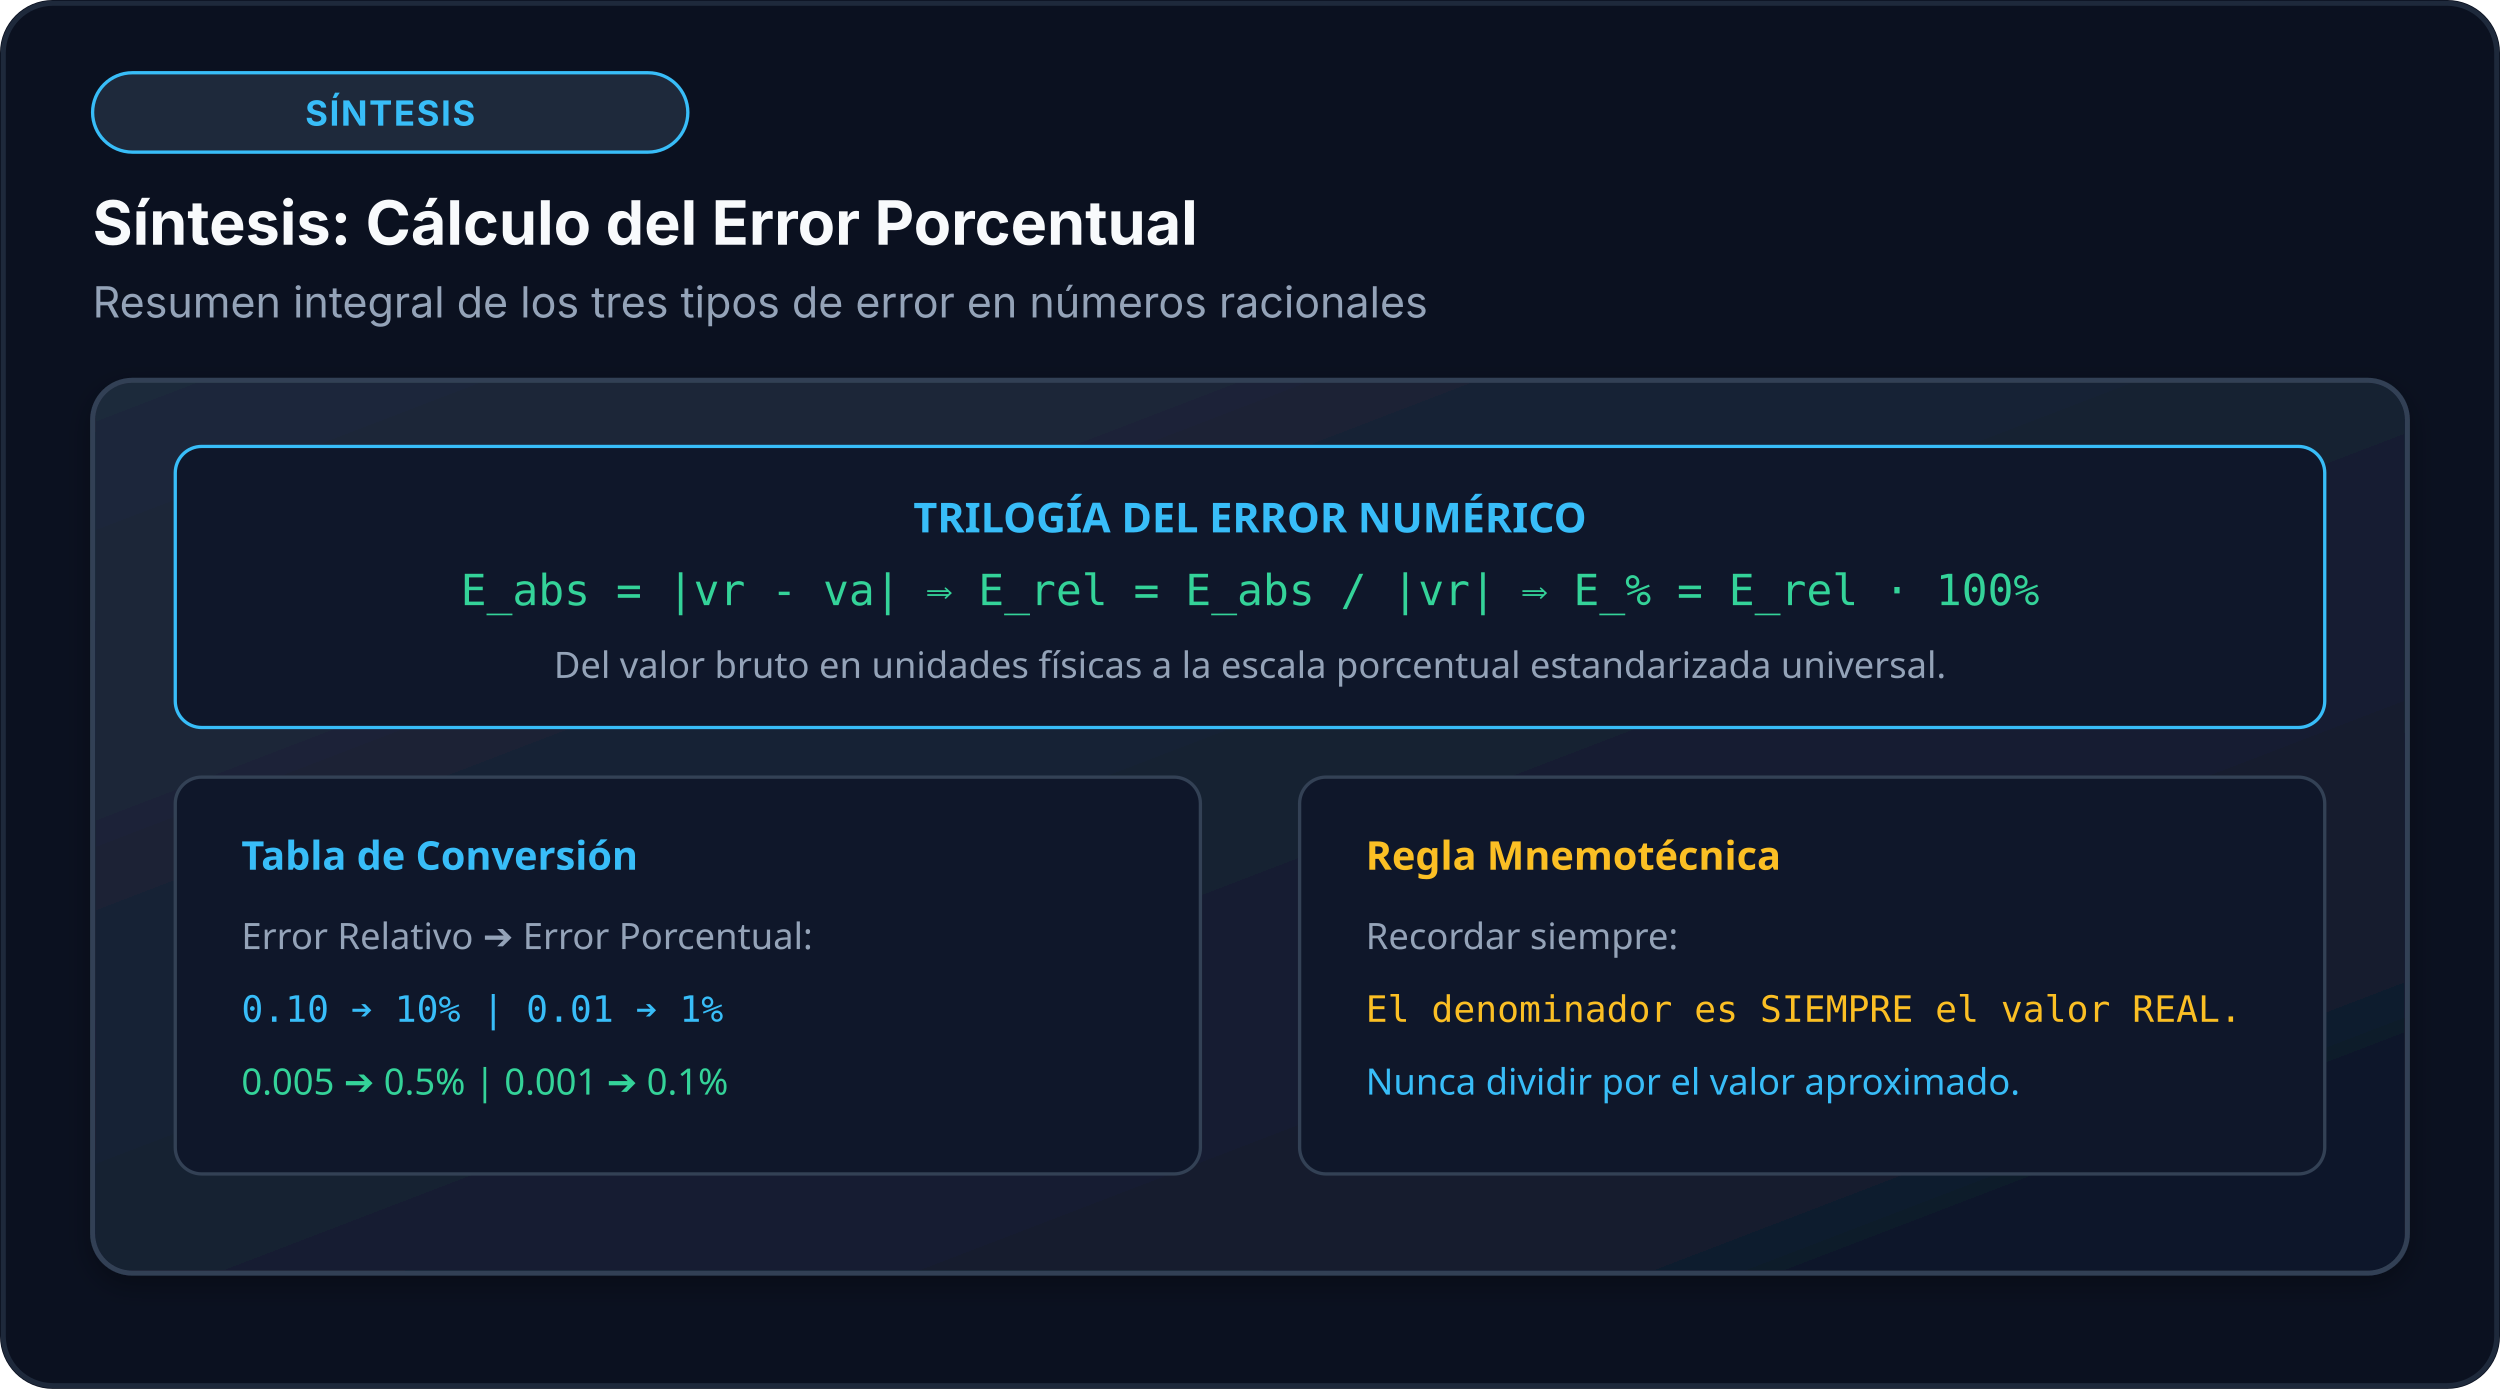
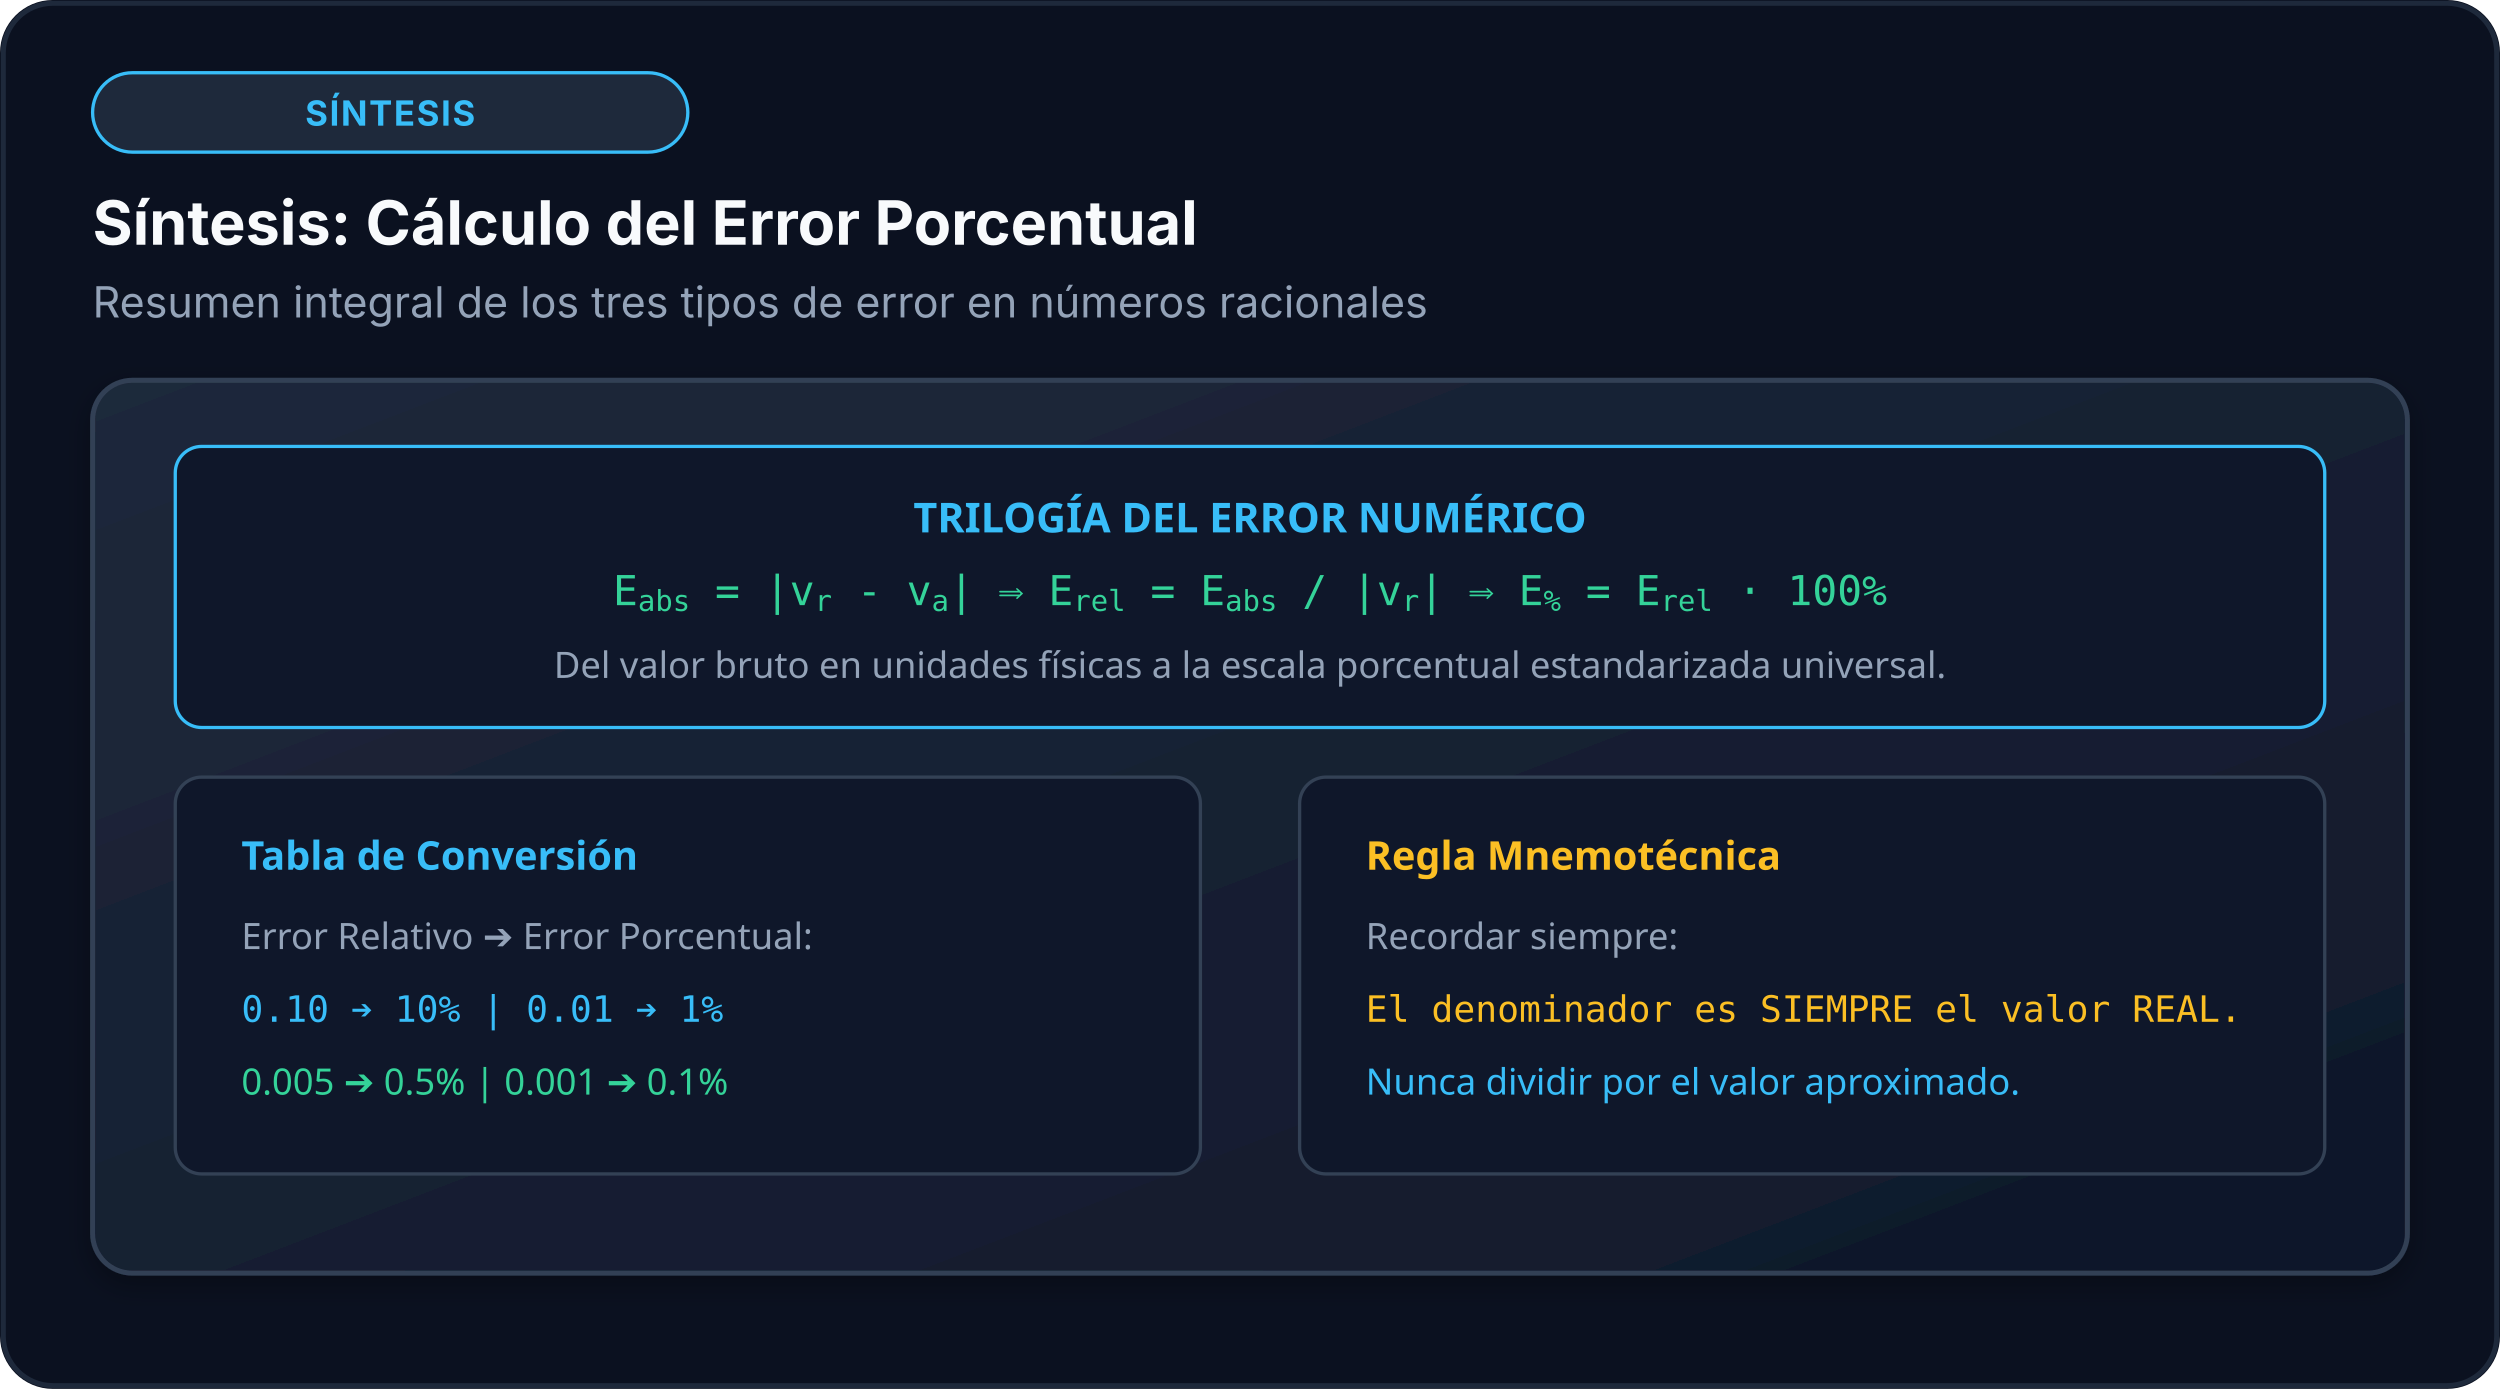
<svg xmlns="http://www.w3.org/2000/svg" viewBox="0 0 756 420" width="100%" height="100%">
  <defs>
    <linearGradient id="cardGrad" x1="0%" y1="0%" x2="100%" y2="100%">
      <stop offset="0%" stop-color="#1e293b" />
      <stop offset="100%" stop-color="#0f172a" />
    </linearGradient>
    <filter id="shadow" x="-4%" y="-4%" width="108%" height="112%">
      <feDropShadow dx="0" dy="3" stdDeviation="4" flood-color="#000000" flood-opacity="0.3" />
    </filter>
  </defs>
  <rect width="756" height="420" rx="16" fill="#0b1120" />
  <rect x="1" y="1" width="754" height="418" rx="15" fill="none" stroke="#1e293b" stroke-width="1.5" />
  <g transform="translate(28, 22)">
    <rect x="0" y="0" width="180" height="24" rx="12" fill="#1e293b" stroke="#38bdf8" stroke-width="1" />
    <text x="90" y="16" fill="#38bdf8" font-family="system-ui, -apple-system, sans-serif" font-size="10.5" font-weight="700" text-anchor="middle" letter-spacing="0.5">SÍNTESIS</text>
    <text x="0" y="52" fill="#f8fafc" font-family="system-ui, -apple-system, sans-serif" font-size="18.5" font-weight="700">Síntesis: Cálculo del Error Porcentual</text>
    <text x="0" y="74" fill="#94a3b8" font-family="system-ui, -apple-system, sans-serif" font-size="13">Resumen integral de los tres tipos de error en números racionales</text>
  </g>
  <g transform="translate(28, 115)">
    <rect width="700" height="270" rx="12" fill="url(#cardGrad)" stroke="#334155" stroke-width="1.5" filter="url(#shadow)" />
    <g transform="translate(25, 20)">
      <rect width="650" height="85" rx="8" fill="#0f172a" stroke="#38bdf8" />
      <text x="325" y="26" fill="#38bdf8" font-family="system-ui, sans-serif" font-size="12.5" font-weight="700" text-anchor="middle">TRILOGÍA DEL ERROR NUMÉRICO</text>
-       <text x="325" y="48" fill="#34d399" font-family="monospace" font-size="13" text-anchor="middle">E_abs = |vr - va|  ⟹  E_rel = E_abs / |vr|  ⟹  E_% = E_rel · 100%</text>
+       <text x="325" y="48" fill="#34d399" font-family="monospace" font-size="12.5" text-anchor="middle">E<tspan baseline-shift="sub" font-size="70%">abs</tspan> = |v<tspan baseline-shift="sub" font-size="70%">r</tspan> - v<tspan baseline-shift="sub" font-size="70%">a</tspan>|  ⟹  E<tspan baseline-shift="sub" font-size="70%">rel</tspan> = E<tspan baseline-shift="sub" font-size="70%">abs</tspan> / |v<tspan baseline-shift="sub" font-size="70%">r</tspan>|  ⟹  E<tspan baseline-shift="sub" font-size="70%">%</tspan> = E<tspan baseline-shift="sub" font-size="70%">rel</tspan> · 100%</text>
      <text x="325" y="70" fill="#94a3b8" font-family="system-ui, sans-serif" font-size="11" text-anchor="middle">Del valor bruto en unidades físicas a la escala porcentual estandarizada universal.</text>
    </g>
    <g transform="translate(25, 120)">
      <rect width="310" height="120" rx="8" fill="#0f172a" stroke="#334155" />
      <text x="20" y="28" fill="#38bdf8" font-family="system-ui, sans-serif" font-size="12" font-weight="700">Tabla de Conversión</text>
      <text x="20" y="52" fill="#94a3b8" font-family="system-ui, sans-serif" font-size="11">Error Relativo ➔ Error Porcentual:</text>
      <text x="20" y="74" fill="#38bdf8" font-family="monospace" font-size="11">0.10 ➔ 10%  |  0.01 ➔ 1%</text>
      <text x="20" y="96" fill="#34d399" font-family="system-ui, sans-serif" font-size="11">0.005 ➔ 0.5%  |  0.001 ➔ 0.1%</text>
    </g>
    <g transform="translate(365, 120)">
      <rect width="310" height="120" rx="8" fill="#0f172a" stroke="#334155" />
      <text x="20" y="28" fill="#fbbf24" font-family="system-ui, sans-serif" font-size="12" font-weight="700">Regla Mnemotécnica</text>
      <text x="20" y="52" fill="#94a3b8" font-family="system-ui, sans-serif" font-size="11">Recordar siempre:</text>
      <text x="20" y="74" fill="#fbbf24" font-family="monospace" font-size="11">El denominador es SIEMPRE el valor REAL.</text>
      <text x="20" y="96" fill="#38bdf8" font-family="system-ui, sans-serif" font-size="11">Nunca dividir por el valor aproximado.</text>
    </g>
  </g>
</svg>
